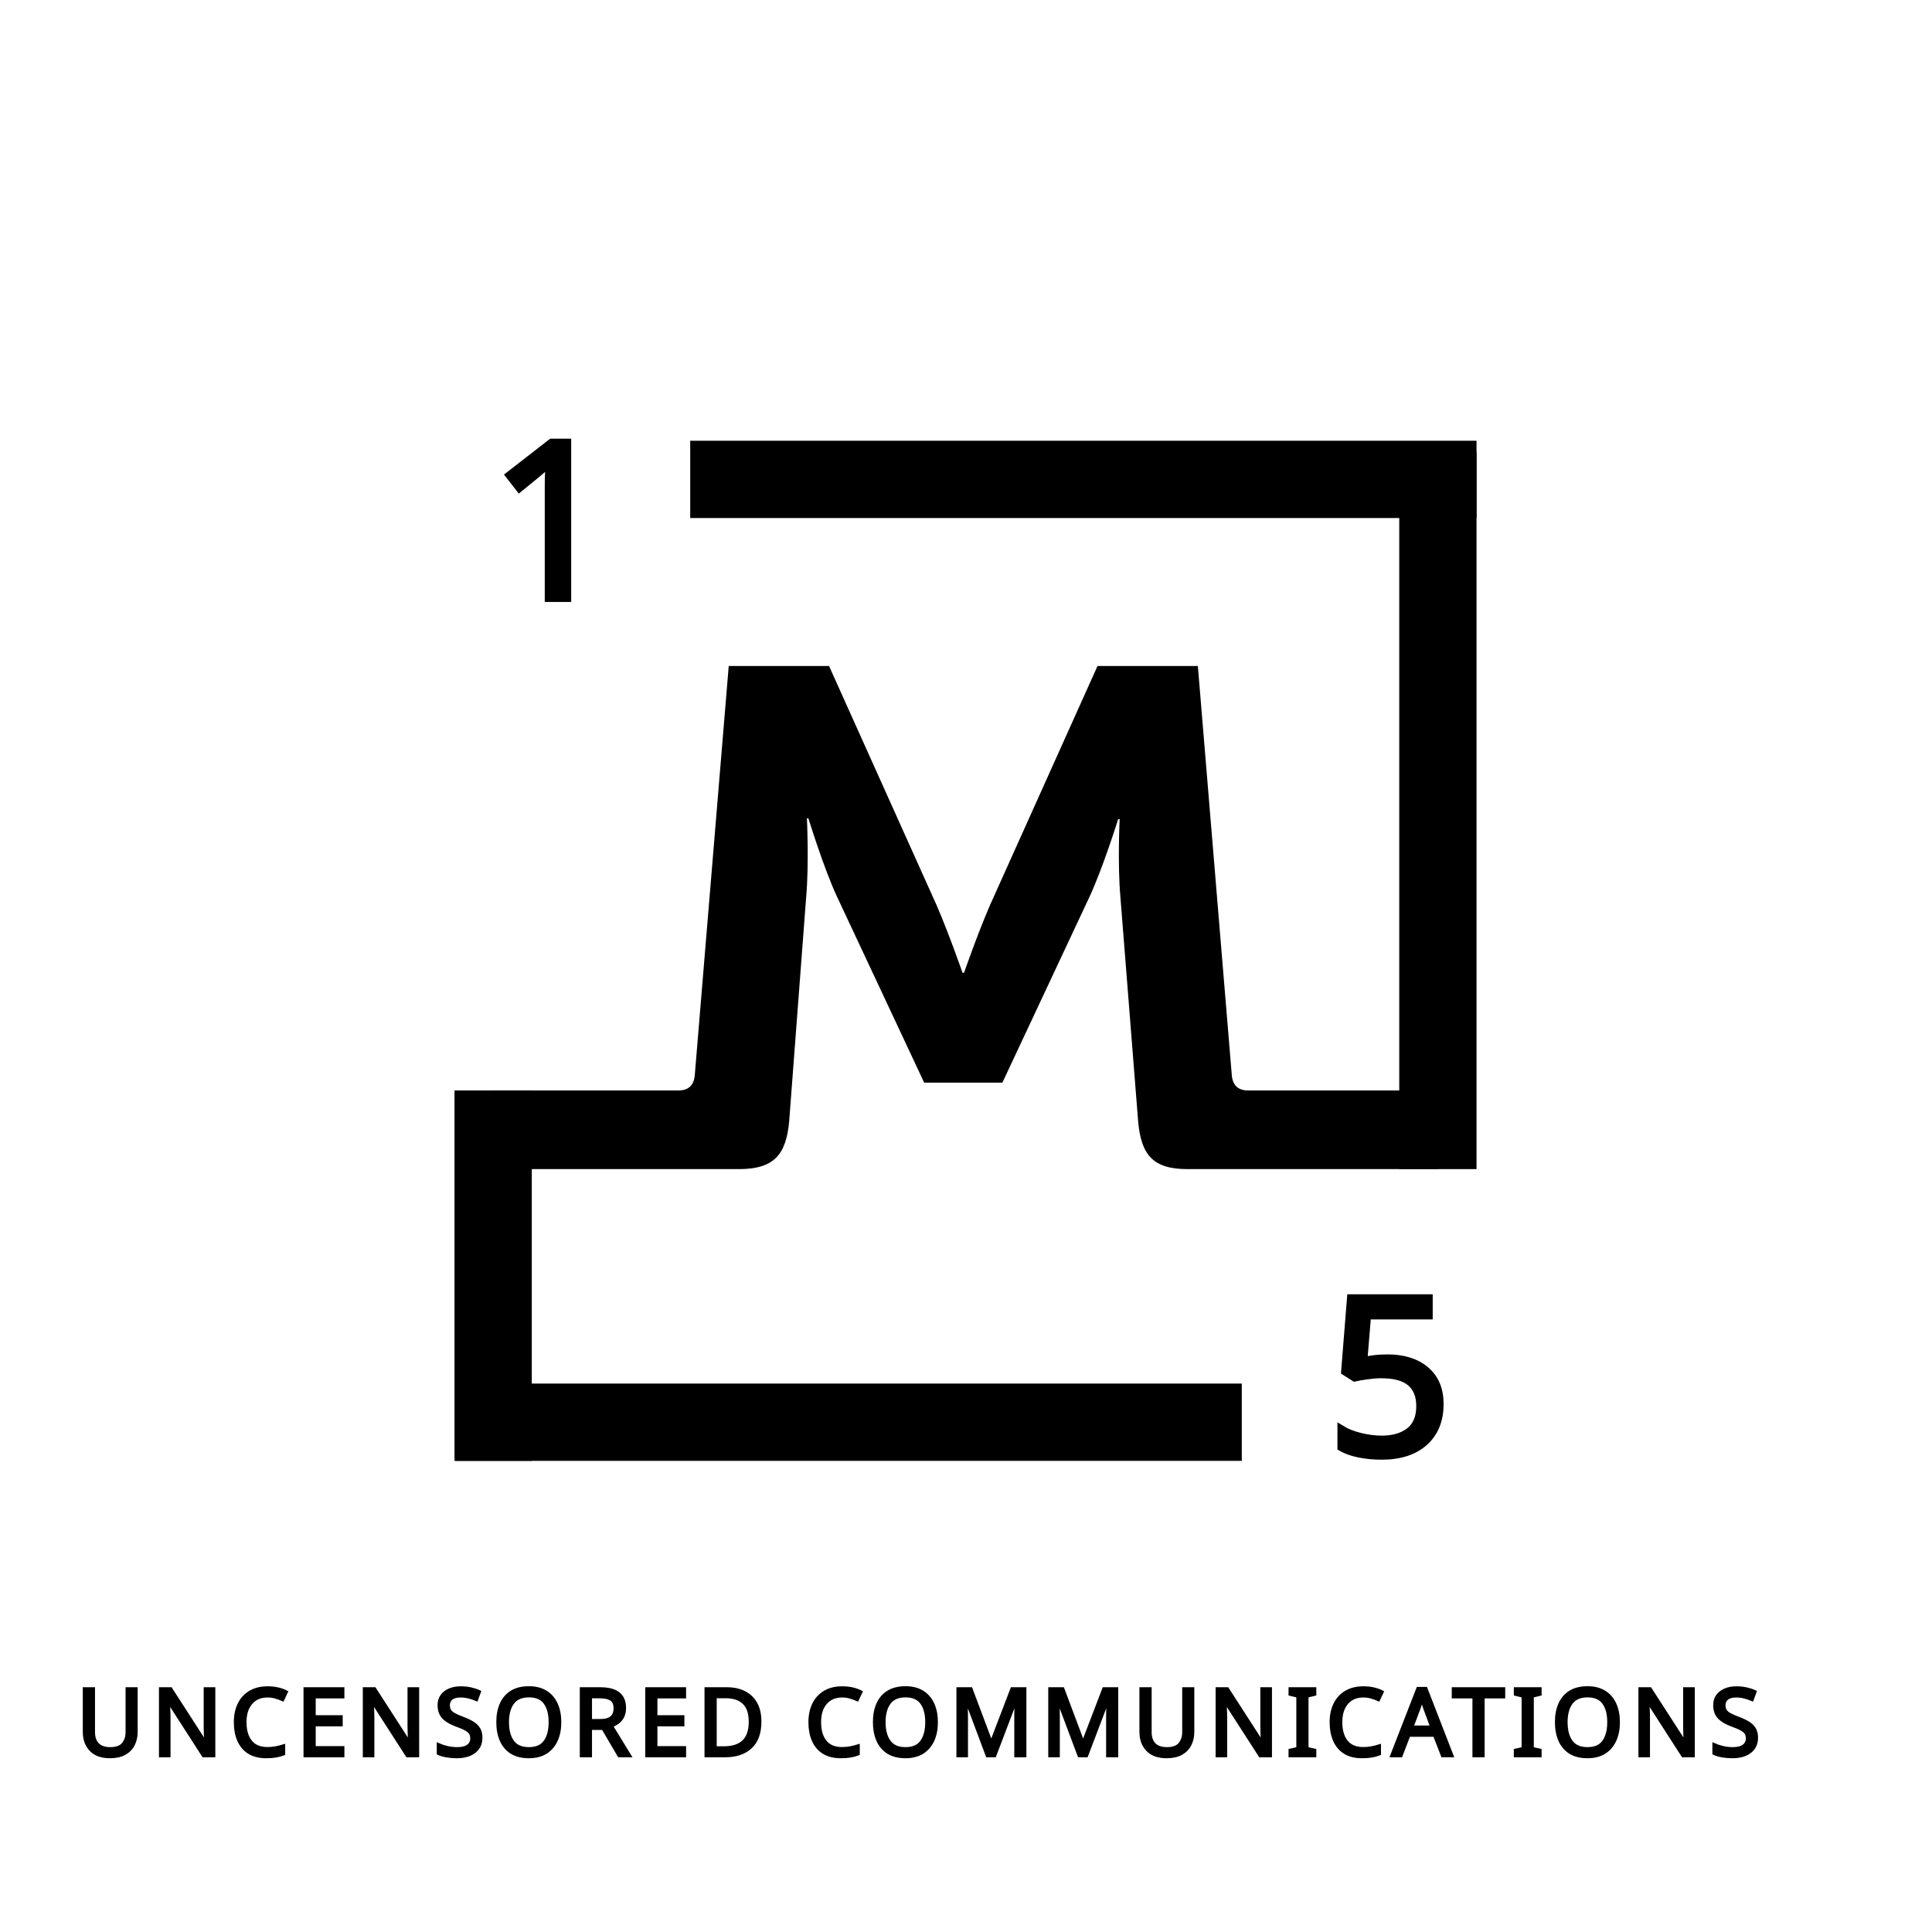
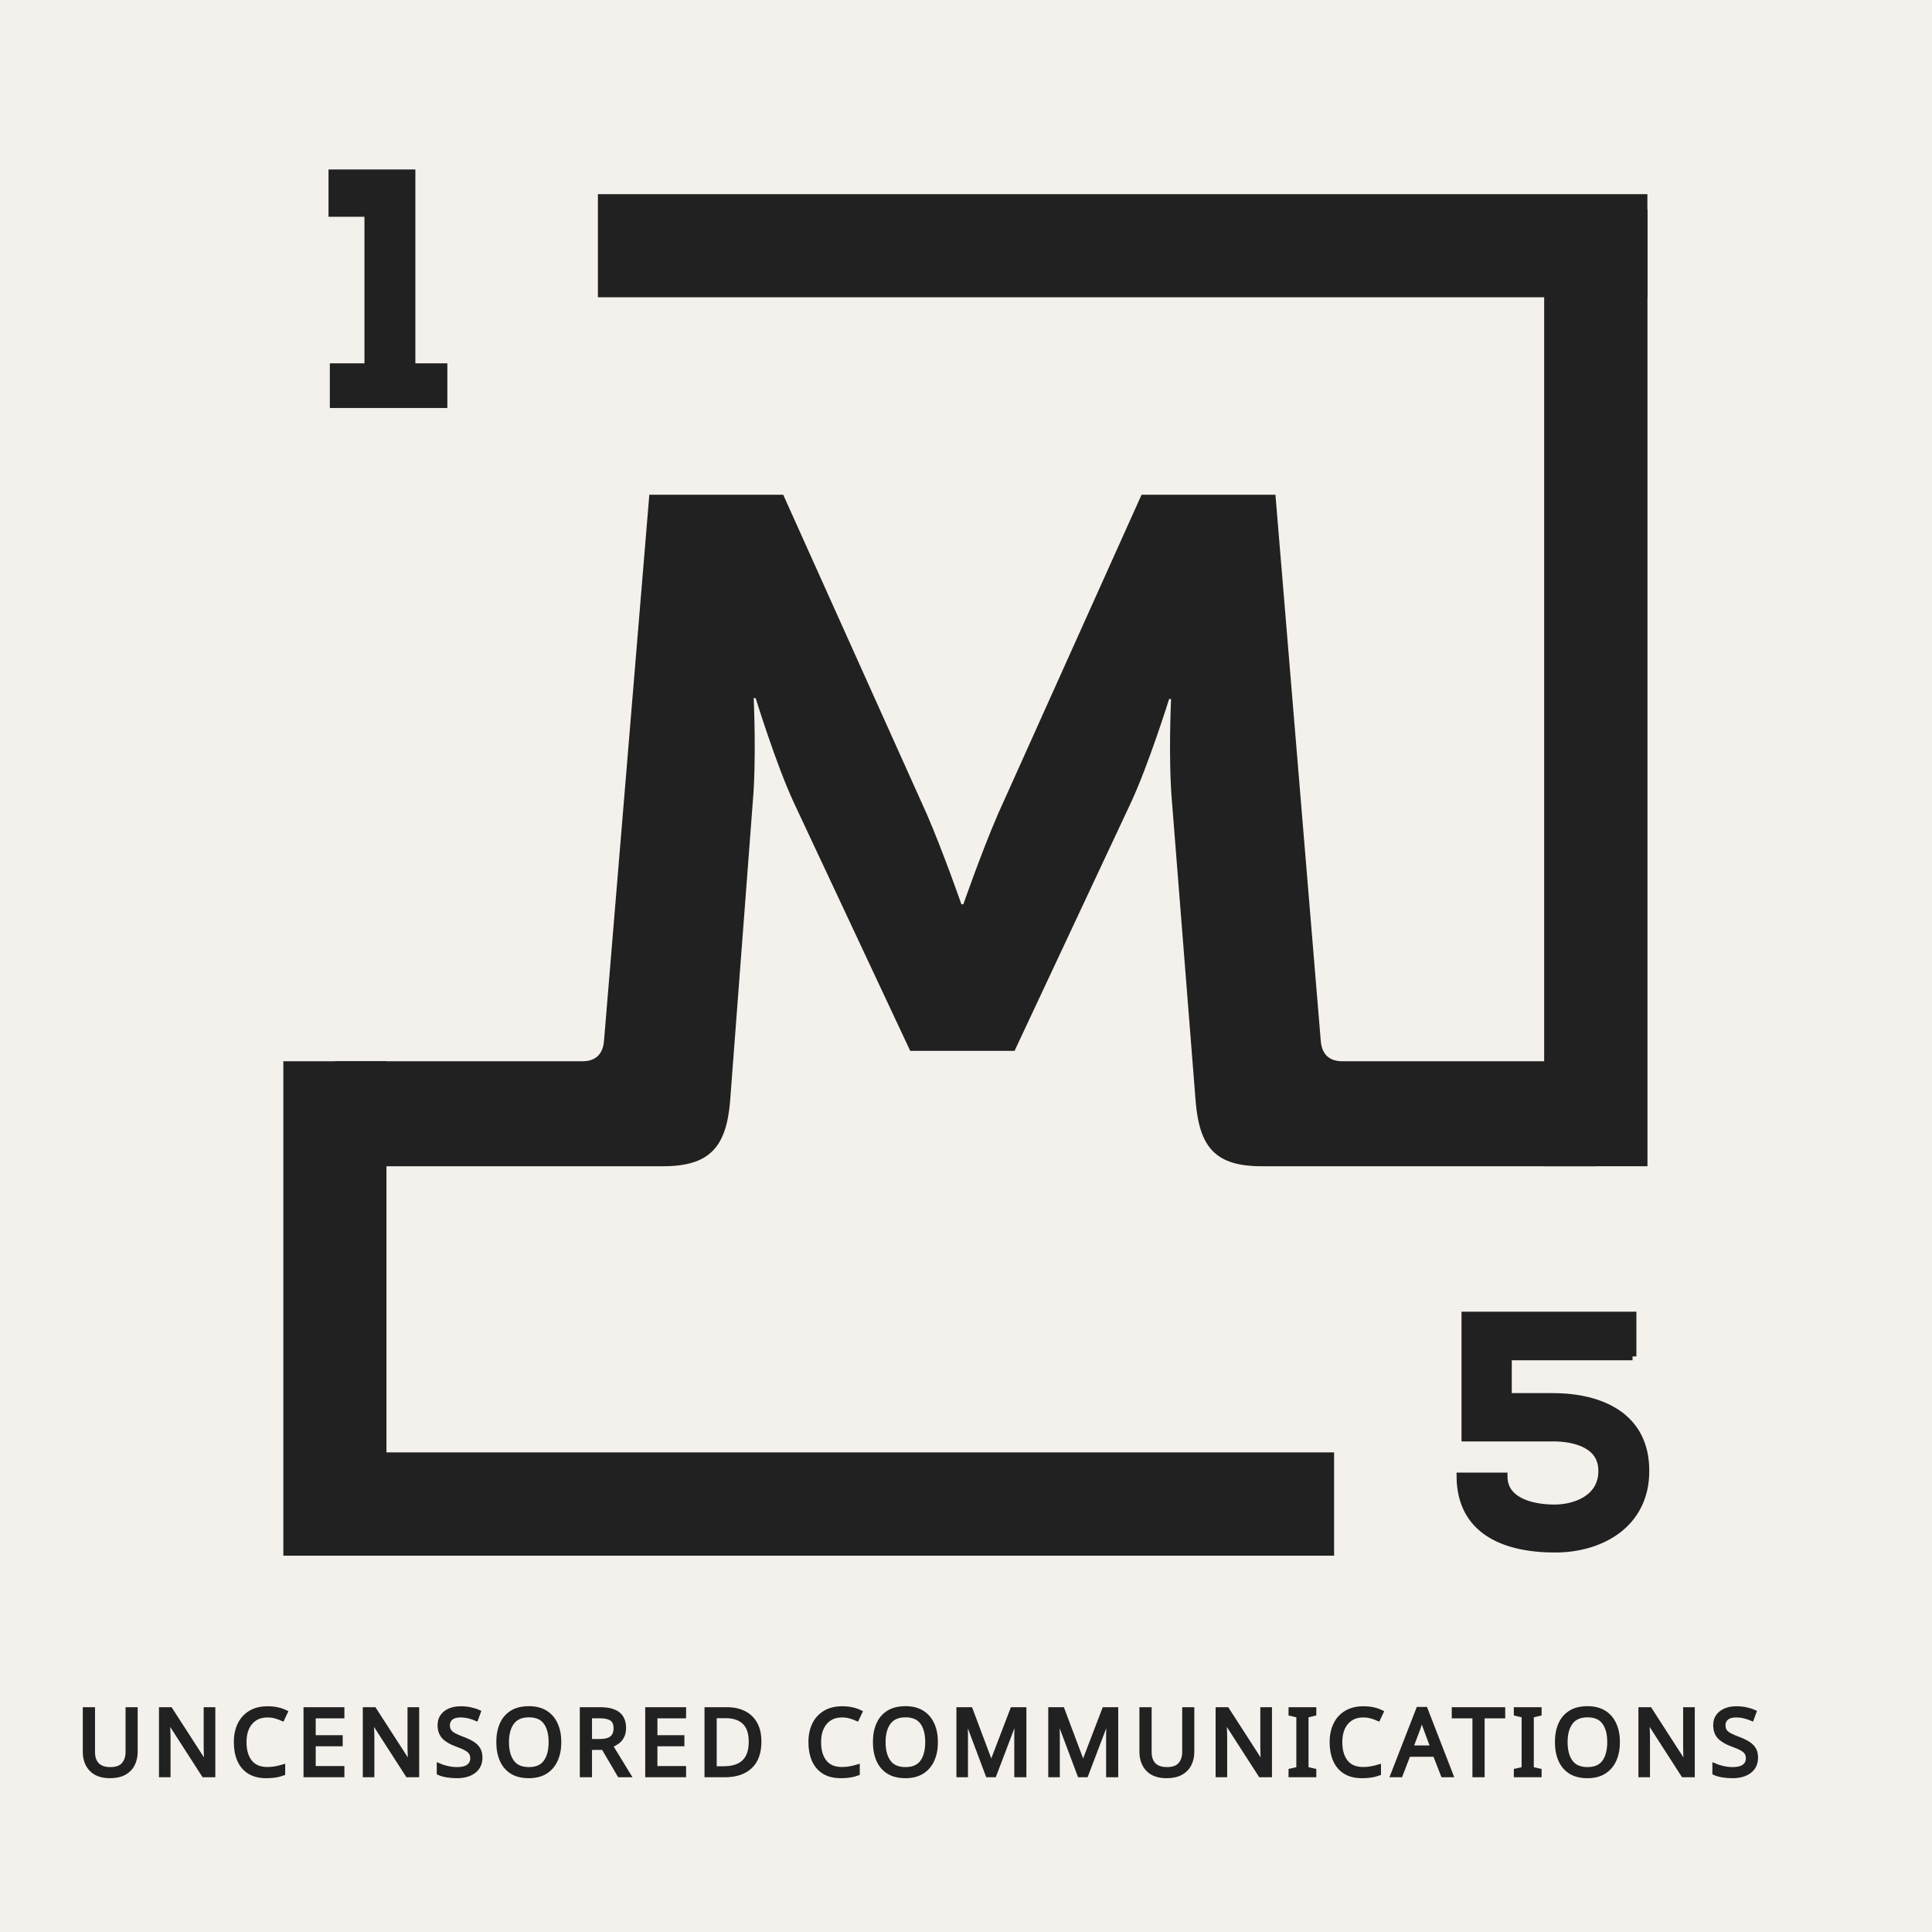
<svg xmlns="http://www.w3.org/2000/svg" version="1.1" id="Layer_1" x="0px" y="0px" width="1000px" height="1000px" viewBox="0 0 1000 1000" enable-background="new 0 0 1000 1000" xml:space="preserve">
+   <rect x="-19" y="-18" fill="#F4F1EC" stroke="#F4F1EC" stroke-miterlimit="10" width="1038" height="1036" />
  <g>
-     <line fill="none" stroke="#000000" stroke-width="40" stroke-miterlimit="10" x1="642.75" y1="736.131" x2="235.75" y2="736.131" />
    <g>
-       <text transform="matrix(1 0 0 1 253.6338 309.5723)" stroke="#000000" stroke-width="4" stroke-miterlimit="10" font-family="'NexaBold'" font-size="112.74">1</text>
+       <line fill="none" stroke="#212121" stroke-width="53.47" stroke-miterlimit="10" x1="690.523" y1="778.488" x2="147.315" y2="778.488" />
      <g>
-         <text transform="matrix(1 0 0 1 687.1455 752.4092)" stroke="#000000" stroke-width="4" stroke-miterlimit="10" font-family="'NexaBold'" font-size="112.74">5</text>
-       </g>
-       <line fill="none" stroke="#000000" stroke-width="40" stroke-miterlimit="10" x1="744.25" y1="234.131" x2="744.25" y2="605.131" />
-       <line fill="none" stroke="#000000" stroke-width="40" stroke-miterlimit="10" x1="255.25" y1="564.417" x2="255.25" y2="756.132" />
-       <line fill="none" stroke="#000000" stroke-width="40" stroke-miterlimit="10" x1="764.25" y1="248.131" x2="357.25" y2="248.131" />
-       <g>
-         <path d="M255.25,564.417h95.979c5.345,0,8.018-2.934,8.397-8.067l17.563-211.642h51.922l55.74,123.978     c6.49,15.037,13.361,34.846,13.361,34.846h0.764c0,0,6.873-19.809,13.362-34.846l55.743-123.978h51.923l17.56,211.642     c0.383,5.134,3.057,8.067,8.399,8.067h98.156l0.13,40.714H614.661c-17.946,0-24.055-7.336-25.582-24.942l-9.161-115.904     c-1.527-17.241-0.383-40.348-0.383-40.348h-0.763c0,0-8.018,25.677-14.892,40.348l-45.051,96.099h-40.469l-45.049-96.099     c-6.873-14.671-14.889-40.714-14.889-40.714h-0.765c0,0,1.147,23.473-0.382,40.714l-8.783,115.904     c-1.527,17.606-8.017,24.942-25.96,24.942H255.25V564.417z" />
+         <g>
+           <g>
+             <path fill="#212121" stroke="#212121" stroke-width="4" stroke-miterlimit="10" d="M172.72,190.062h17.919v-79.866h-18.602       V89.717h40.957v100.345h16.554v19.113H172.72V190.062z" />
+           </g>
+         </g>
+         <g>
+           <g>
+             <path fill="#212121" stroke="#212121" stroke-width="4" stroke-miterlimit="10" d="M844.999,702.086h-64.507v20.99h23.209       c25.428,0,48.124,10.41,47.954,38.398c0,27.133-22.697,40.104-46.76,40.104c-26.28,0-48.807-9.387-48.978-37.373h22.355       c0,13.139,15.018,16.553,26.281,16.553c10.922,0,24.745-5.119,24.745-19.283c0.17-13.482-13.312-17.408-25.599-17.408h-45.224       c0-21.502,0-41.469,0-63.141h86.521V702.086z" />
+           </g>
+         </g>
+         <line fill="none" stroke="#212121" stroke-width="53.47" stroke-miterlimit="10" x1="825.991" y1="108.487" x2="825.991" y2="603.646" />
+         <line fill="none" stroke="#212121" stroke-width="53.37" stroke-miterlimit="10" x1="173.342" y1="549.307" x2="173.342" y2="805.182" />
+         <line fill="none" stroke="#212121" stroke-width="53.37" stroke-miterlimit="10" x1="852.685" y1="127.173" x2="309.478" y2="127.173" />
+         <g>
+           <path fill="#212121" d="M173.342,549.307H301.44c7.134,0,10.701-3.914,11.208-10.766L336.09,256.07h69.298l74.395,165.468      c8.662,20.07,17.833,46.508,17.833,46.508h1.019c0,0,9.174-26.438,17.835-46.508l74.398-165.468h69.299l23.437,282.471      c0.511,6.852,4.08,10.766,11.21,10.766h131.006l0.173,54.34H653.034c-23.952,0-32.104-9.789-34.144-33.289l-12.228-154.693      c-2.038-23.011-0.51-53.851-0.51-53.851h-1.019c0,0-10.7,34.271-19.875,53.851l-60.128,128.26H471.12l-60.125-128.26      c-9.174-19.58-19.871-54.339-19.871-54.339h-1.021c0,0,1.53,31.328-0.51,54.339l-11.723,154.693      c-2.039,23.5-10.7,33.289-34.648,33.289H173.342V549.307z" />
+         </g>
      </g>
    </g>
-   </g>
-   <g>
-     <text transform="matrix(1 0 0 1 39.5391 908.5781)" stroke="#000000" stroke-width="2" stroke-miterlimit="10" font-family="'Museo-700'" font-size="48" letter-spacing="4">UNCENSORED COMMUNICATIONS</text>
+     <g>
+       <text transform="matrix(1 0 0 1 39.5391 918.9063)" fill="#212121" stroke="#212121" stroke-width="2" stroke-miterlimit="10" font-family="'Museo-700'" font-size="48" letter-spacing="4">UNCENSORED COMMUNICATIONS</text>
+     </g>
  </g>
</svg>
